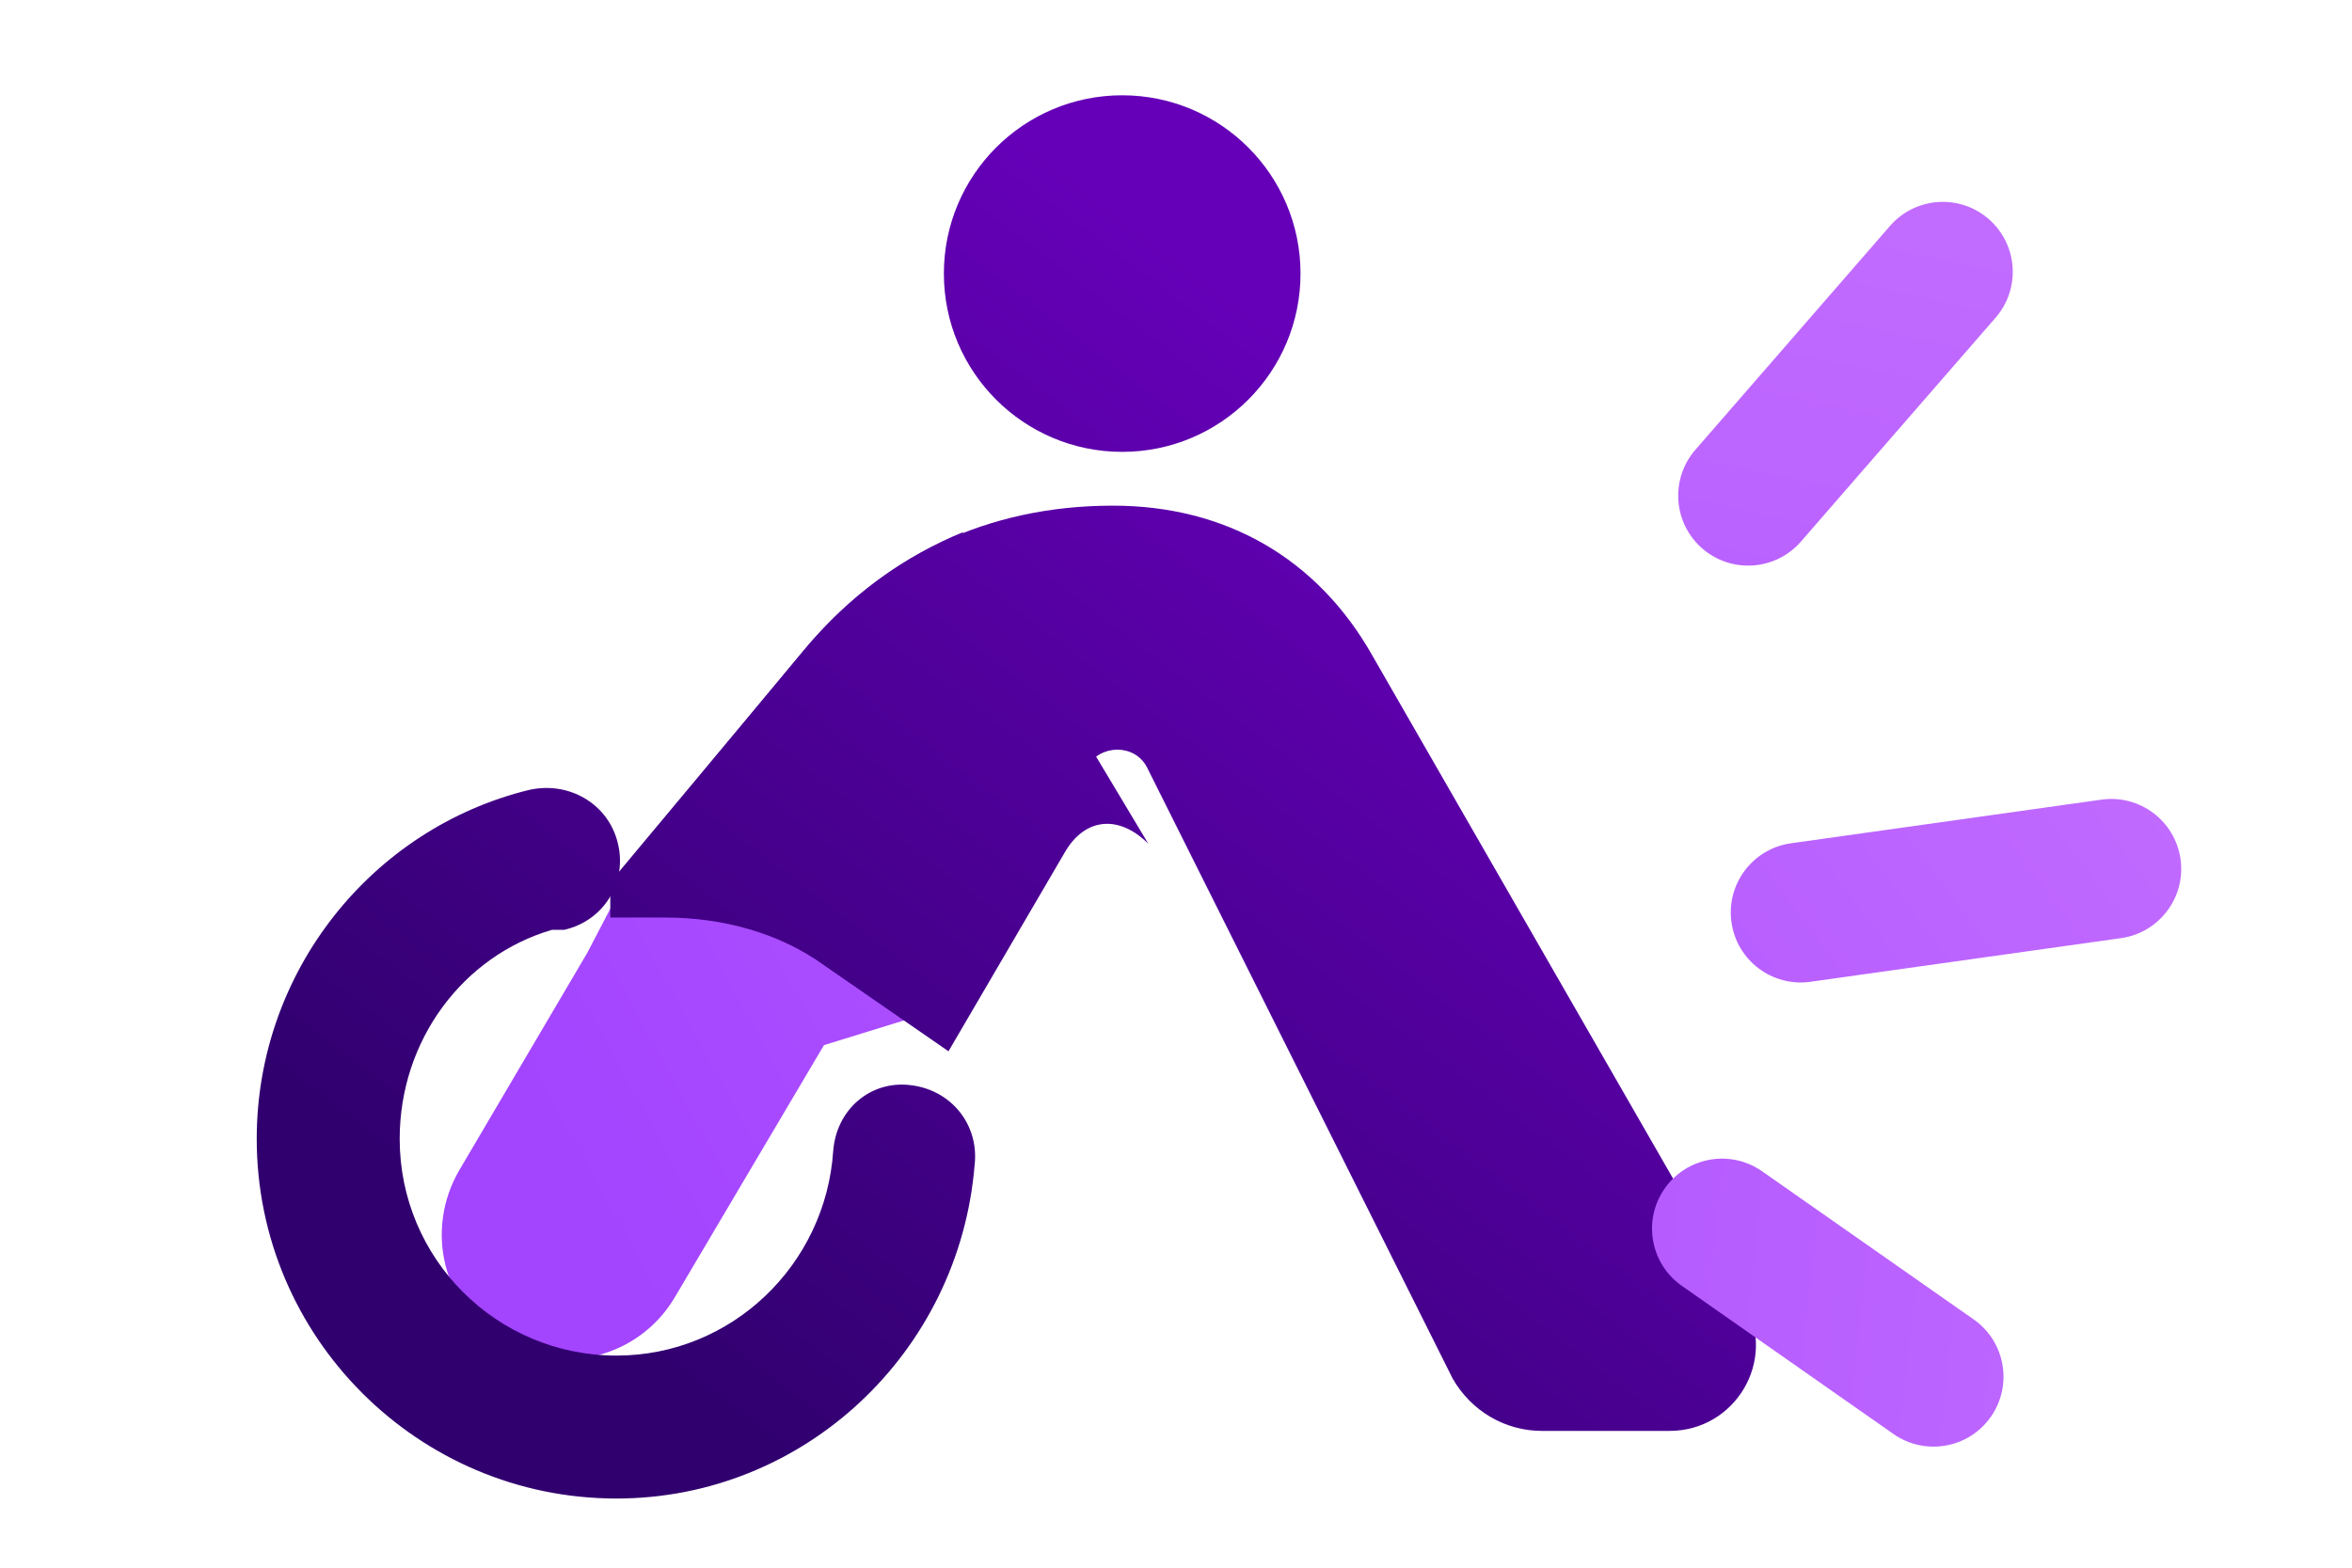
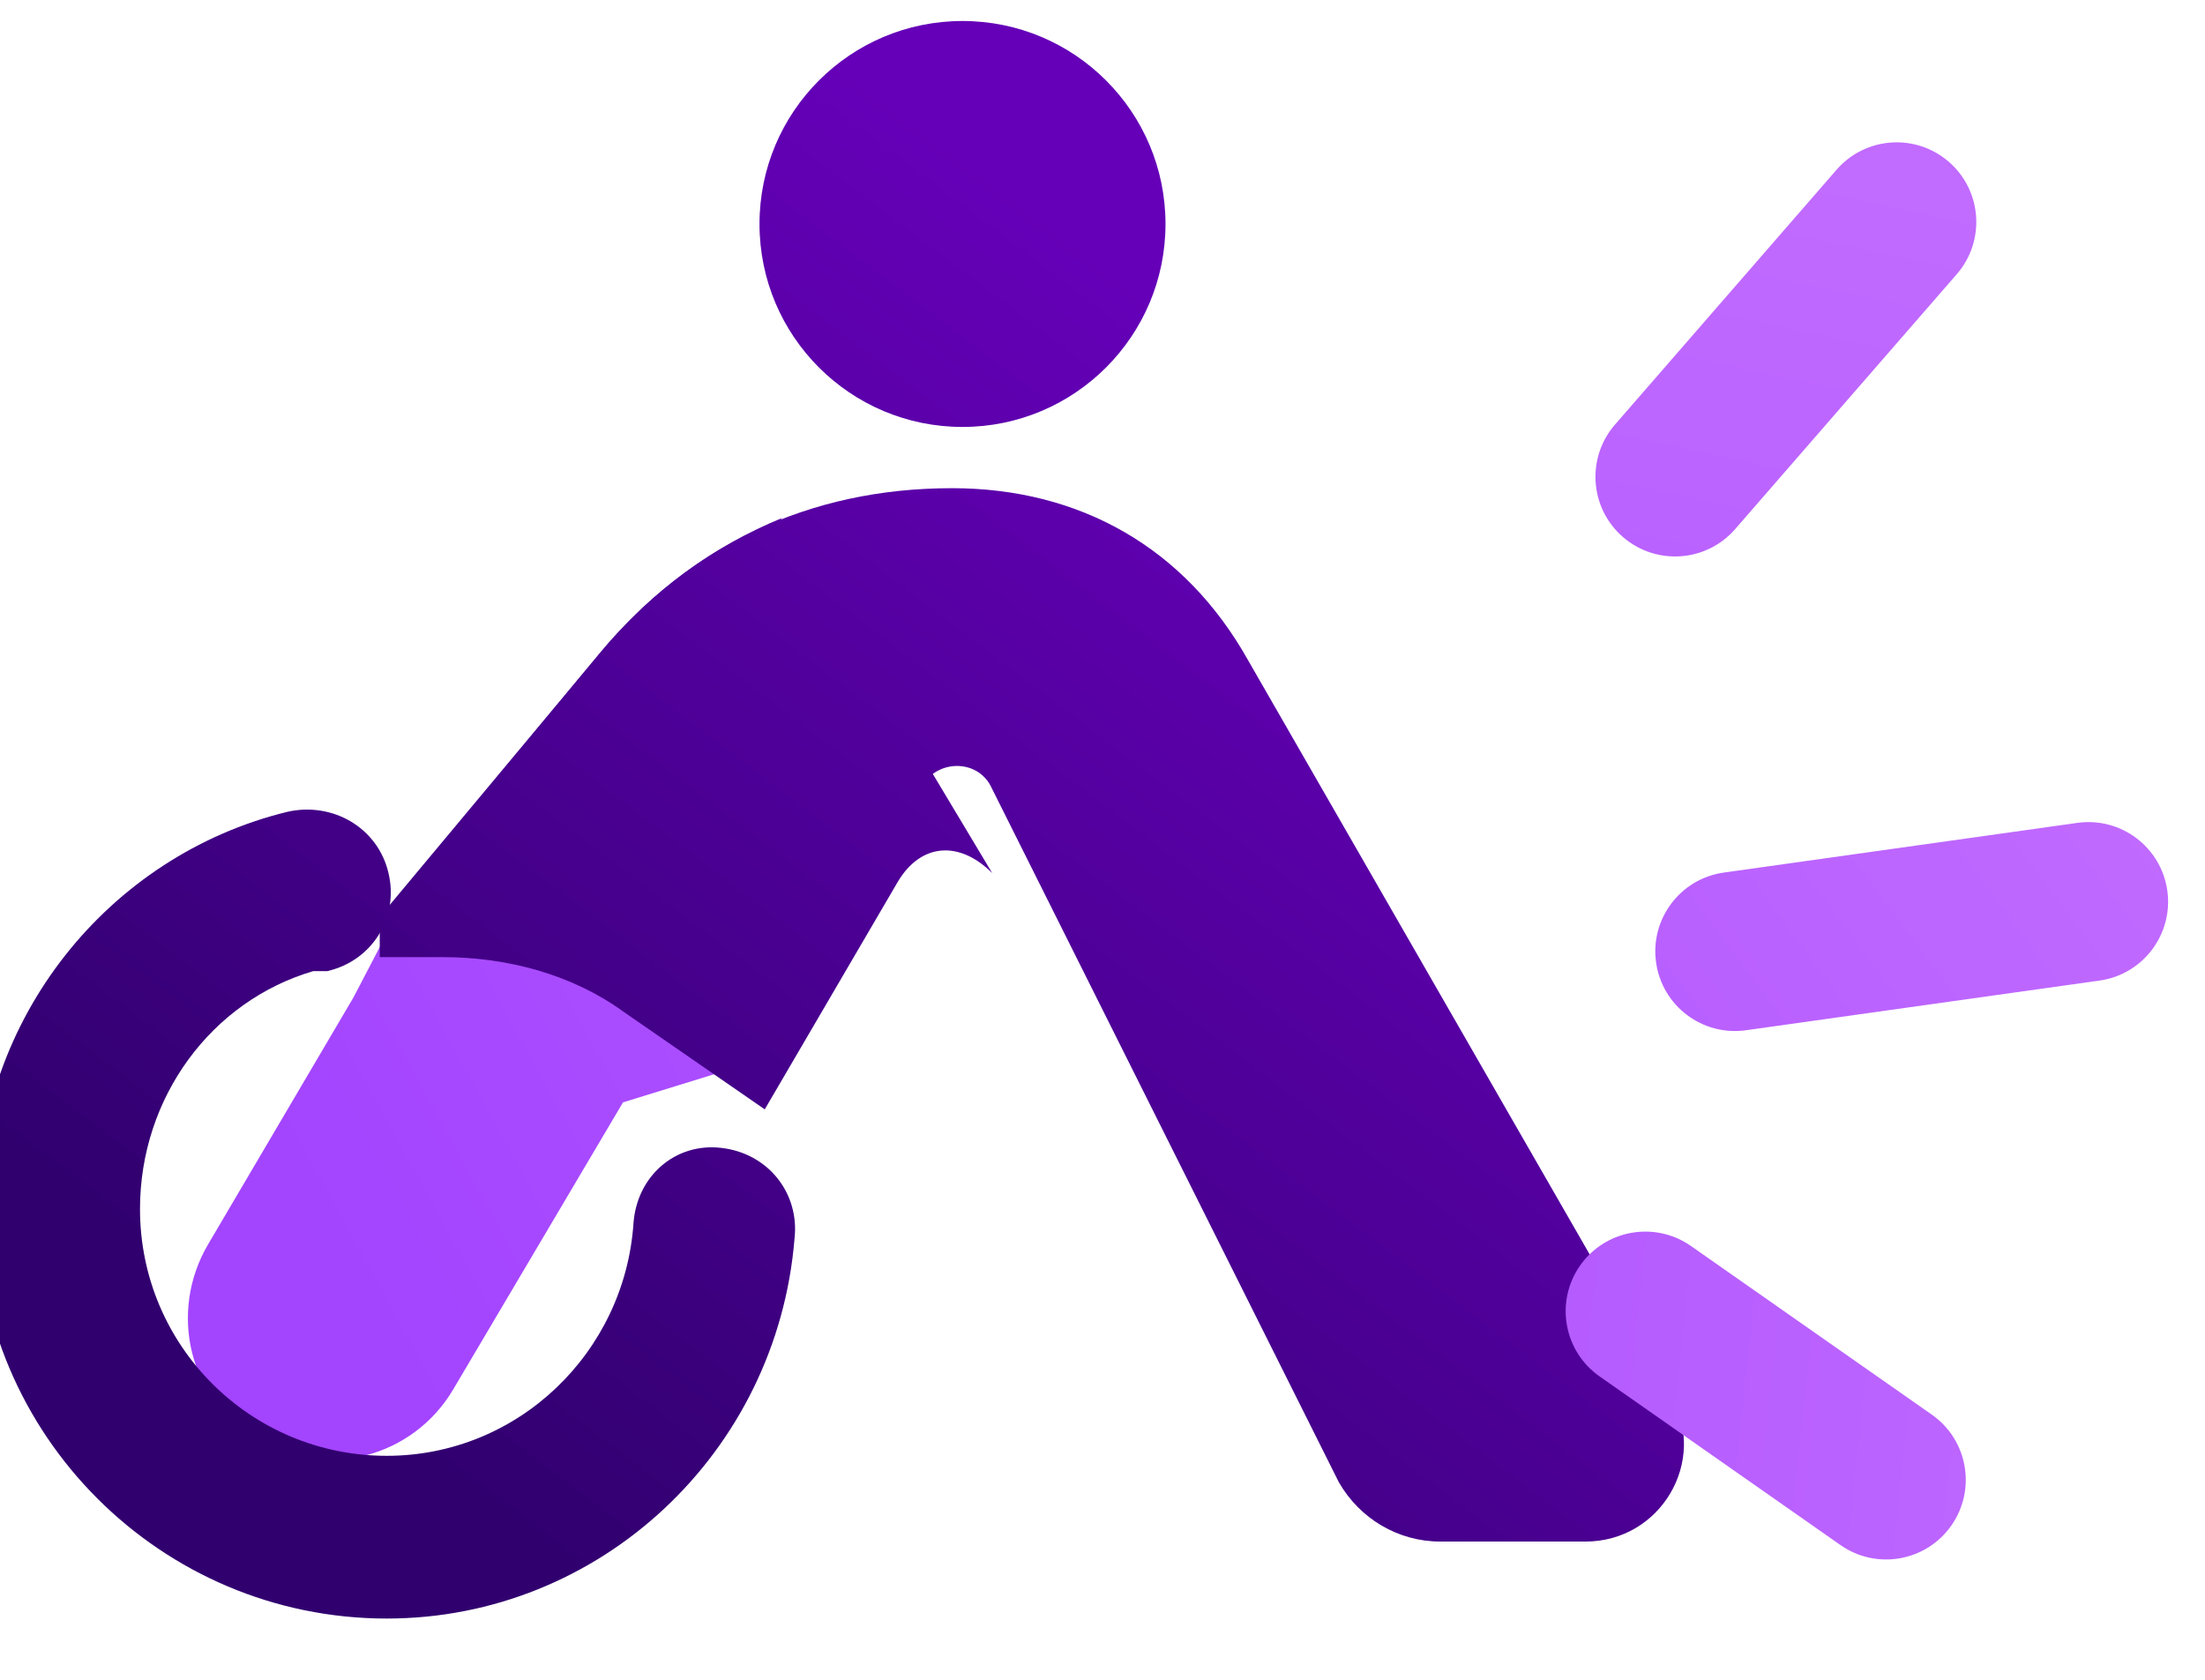
- <svg xmlns="http://www.w3.org/2000/svg" viewBox="0 0 1530 1020" fill="none">
+ <svg xmlns="http://www.w3.org/2000/svg" viewBox="180 50 1260 960" fill="none">
  <defs>
    <linearGradient id="deep" x1="380" y1="850" x2="850" y2="230" gradientUnits="userSpaceOnUse">
      <stop stop-color="#31006F" />
      <stop offset="1" stop-color="#6500B8" />
    </linearGradient>
    <linearGradient id="light" x1="380" y1="790" x2="1290" y2="290" gradientUnits="userSpaceOnUse">
      <stop stop-color="#A344FF" />
      <stop offset="1" stop-color="#C16BFF" />
    </linearGradient>
  </defs>
  <circle cx="730" cy="178" r="116" fill="url(#deep)" />
  <path d="M398 574 523 423c51-61 119-94 201-94 73 0 133 34 169 98l242 421c21 37-6 83-49 83h-83c-24 0-46-13-58-34L746 499c-8-15-30-15-39 0L617 655l-98-81h-121Z" fill="url(#deep)" />
  <path d="M482 574h-76L382 620 299 761c-23 39-11 89 28 112 39 23 89 10 112-29l97-164 81-25-135-81Z" fill="url(#light)" />
  <path d="M397 574 523 423c30-36 65-61 104-77l-1 1 121 202c-19-19-41-17-54 5l-76 130-81-56c-29-21-66-31-103-31h-36Z" fill="url(#deep)" />
  <path d="M359 605c-58 17-99 72-99 136 0 78 63 141 141 141 75 0 136-59 141-133 2-27 24-46 50-43 27 3 45 26 42 52-10 122-111 217-233 217-129 0-234-105-234-234 0-109 75-202 177-227 26-6 52 9 58 35 6 25-9 50-35 56Z" fill="url(#deep)" />
  <rect x="1073" y="327" width="284" height="91" rx="45.5" transform="rotate(-49 1073 327)" fill="url(#light)" />
  <rect x="1120" y="555" width="295" height="91" rx="45.5" transform="rotate(-8 1120 555)" fill="url(#light)" />
  <rect x="1109" y="736" width="259" height="91" rx="45.5" transform="rotate(35 1109 736)" fill="url(#light)" />
</svg>
